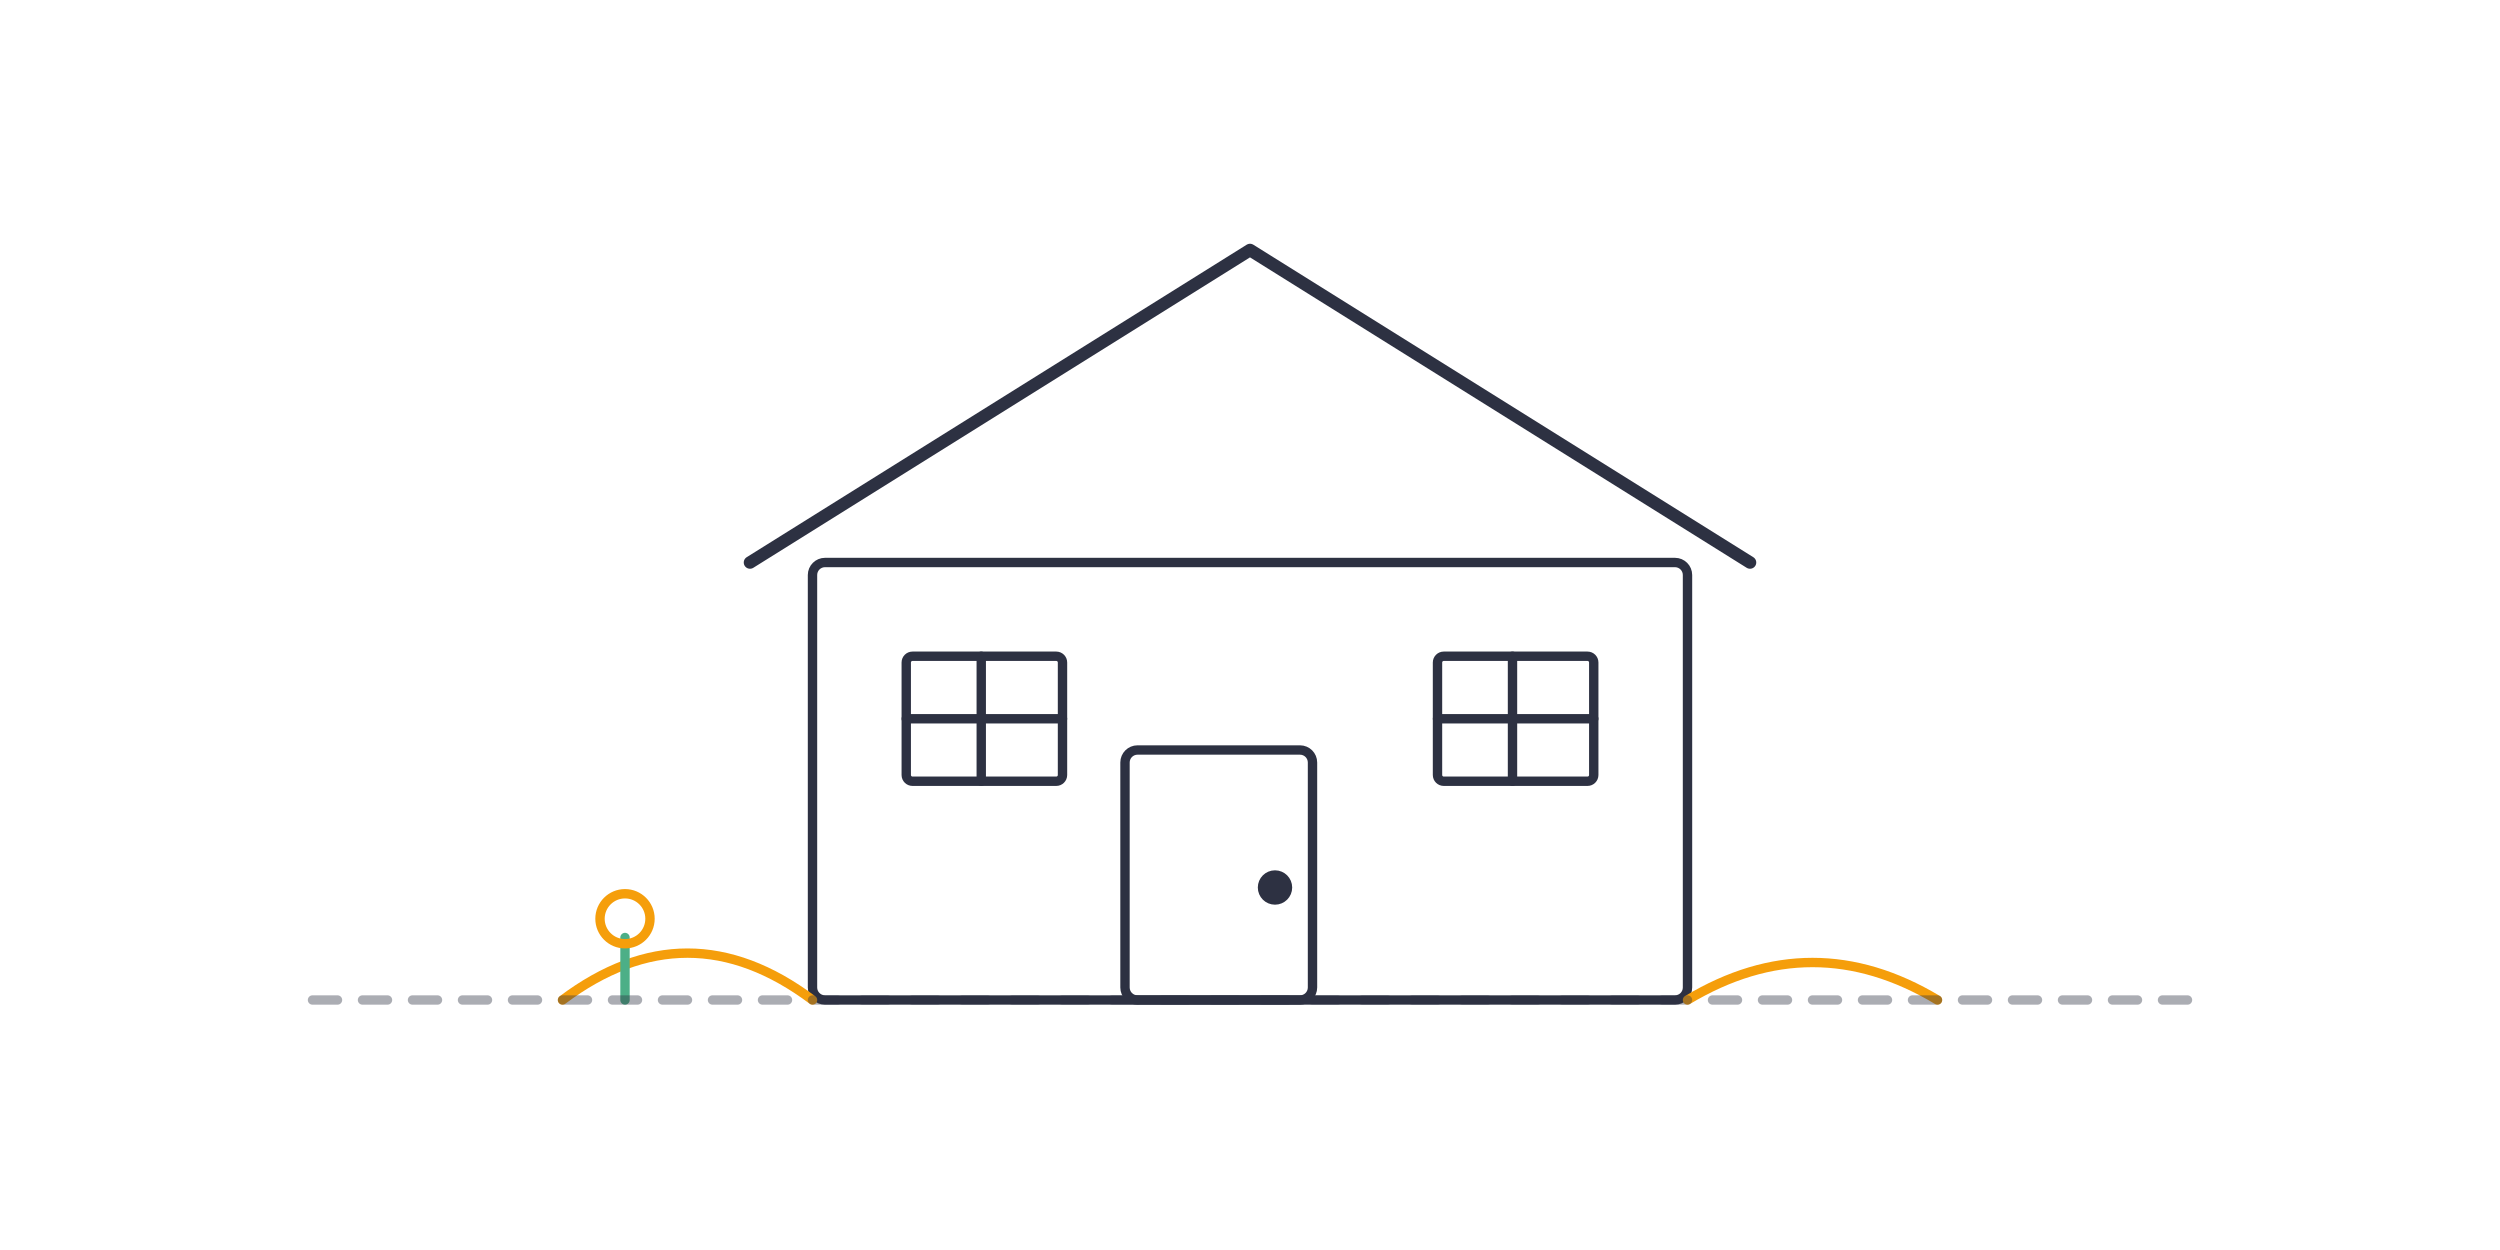
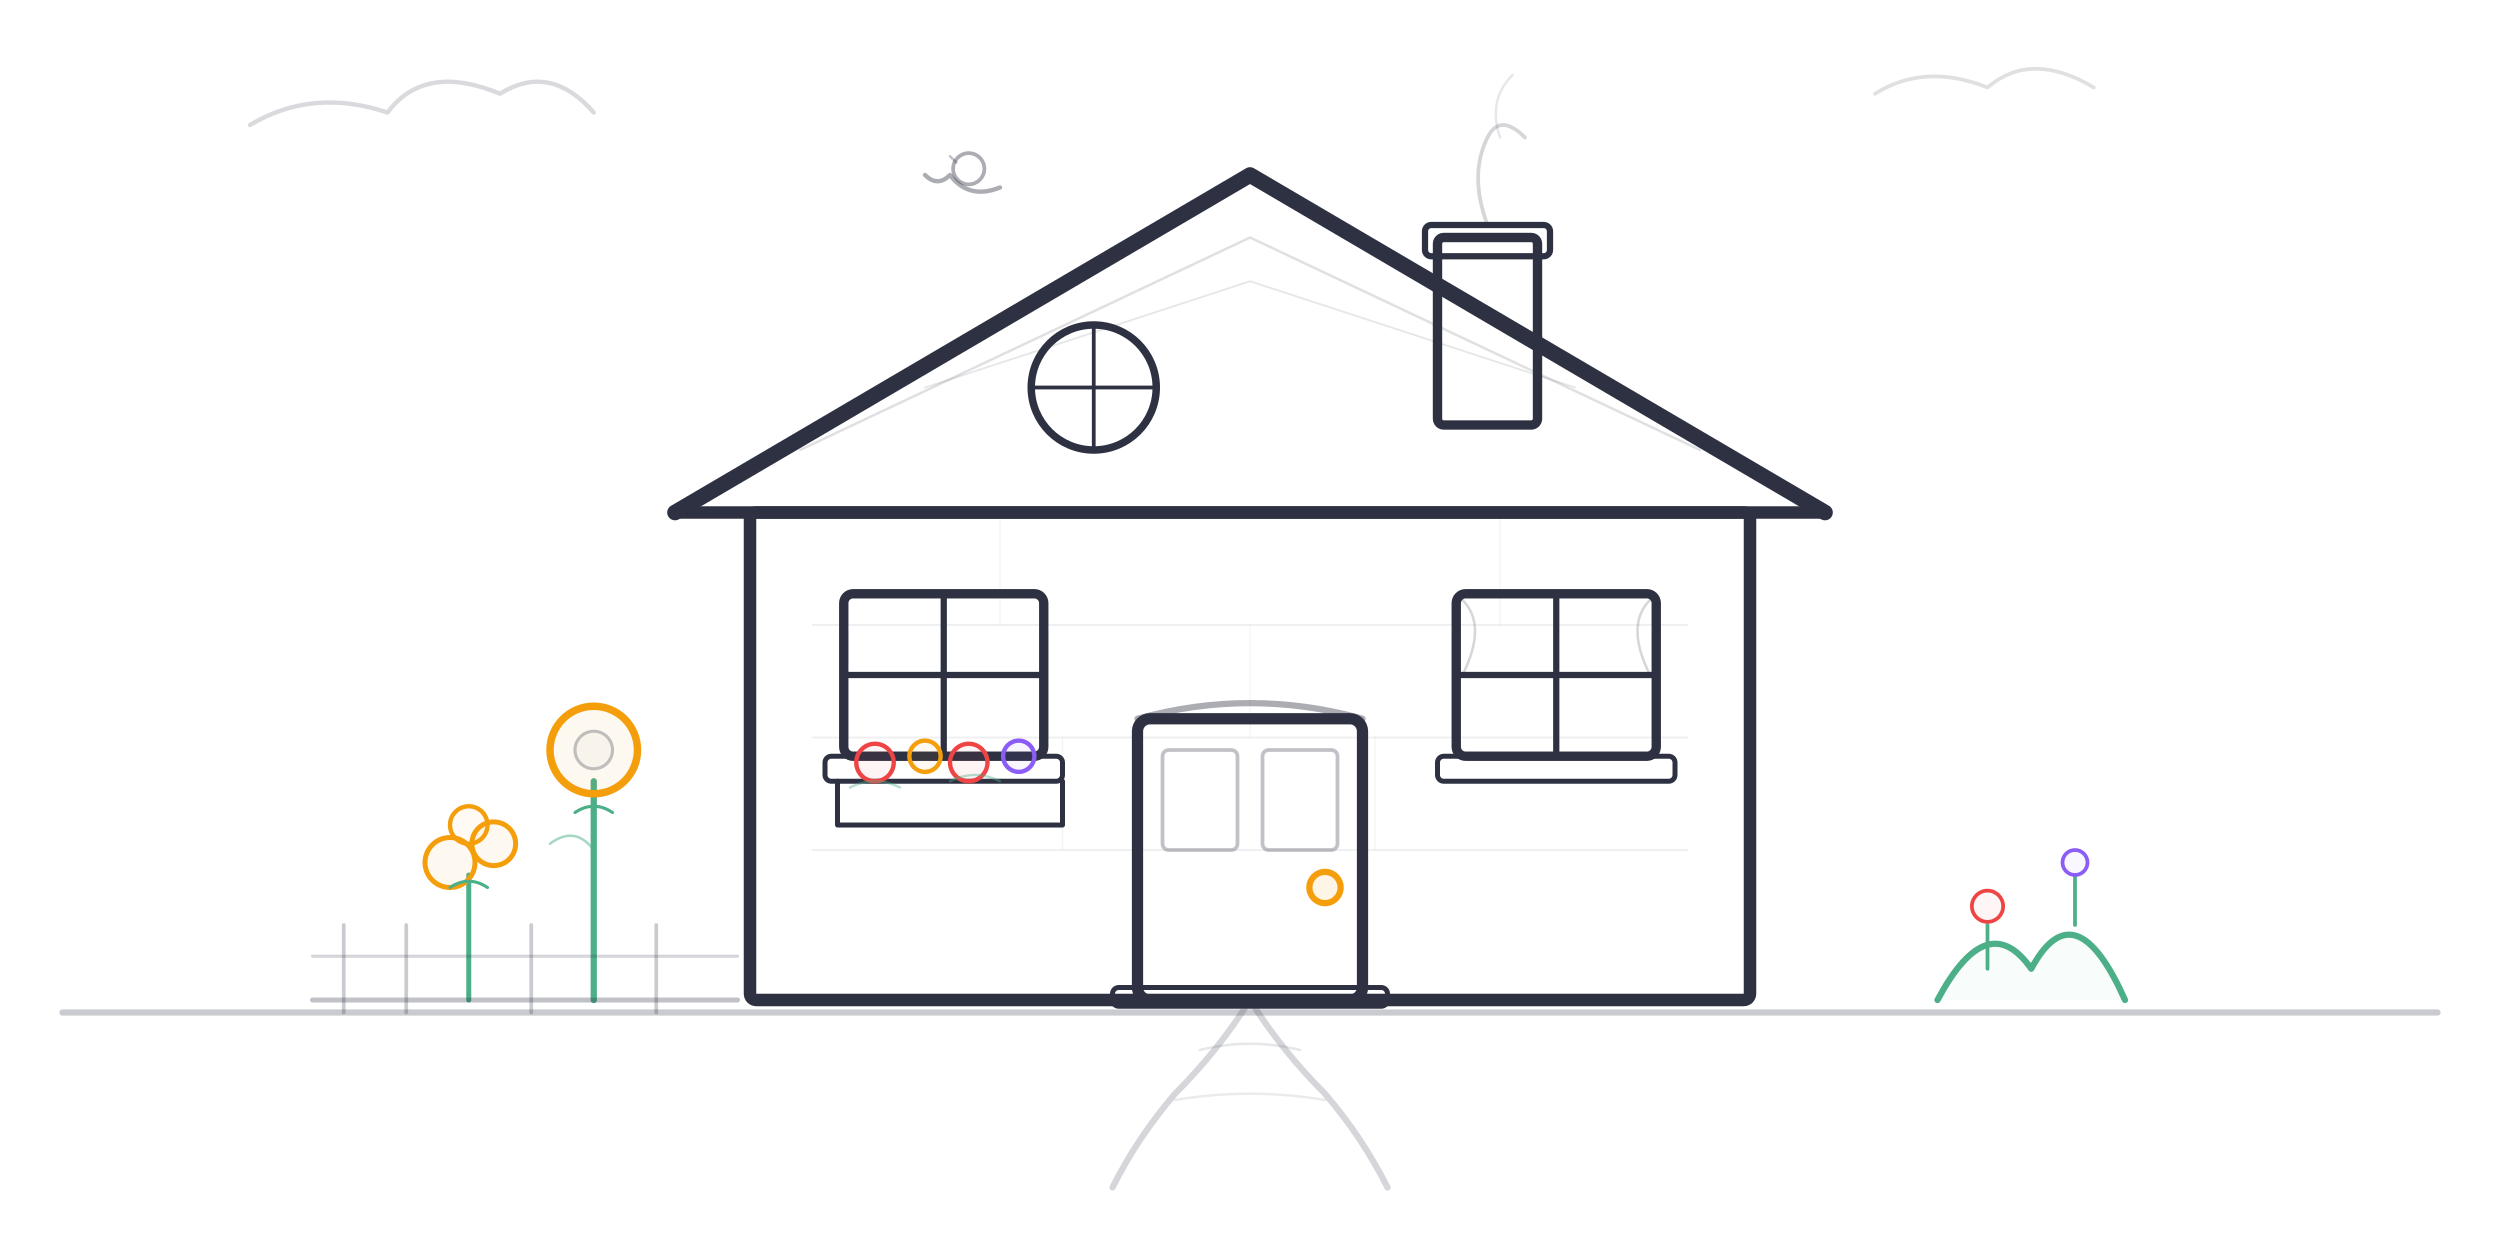
- <svg xmlns="http://www.w3.org/2000/svg" viewBox="0 0 400 200" fill="none" stroke="#2D3142" stroke-width="1.5" stroke-linecap="round" stroke-linejoin="round">
-   <rect x="130" y="90" width="140" height="70" rx="2" />
-   <path d="M120 90 L200 40 L280 90" stroke-width="2" />
-   <rect x="180" y="120" width="30" height="40" rx="2" />
-   <circle cx="204" cy="142" r="2" fill="#2D3142" />
-   <rect x="145" y="105" width="25" height="20" rx="1" />
-   <line x1="157" y1="105" x2="157" y2="125" />
-   <line x1="145" y1="115" x2="170" y2="115" />
-   <rect x="230" y="105" width="25" height="20" rx="1" />
-   <line x1="242" y1="105" x2="242" y2="125" />
-   <line x1="230" y1="115" x2="255" y2="115" />
-   <path d="M90 160 Q110 145 130 160" stroke="#F59E0B" stroke-width="1.5" />
-   <path d="M270 160 Q290 148 310 160" stroke="#F59E0B" stroke-width="1.5" />
-   <line x1="100" y1="160" x2="100" y2="150" stroke="#4CAF87" />
-   <circle cx="100" cy="147" r="4" fill="none" stroke="#F59E0B" stroke-width="1.5" />
-   <line x1="50" y1="160" x2="350" y2="160" stroke-dasharray="4 4" opacity="0.4" />
+ <svg xmlns="http://www.w3.org/2000/svg" viewBox="0 0 400 200" fill="none" stroke-linecap="round" stroke-linejoin="round">
+   <path d="M40 20 Q50 14 62 18 Q68 10 80 15 Q88 10 95 18" stroke="#2D3142" stroke-width="0.7" opacity="0.18" />
+   <path d="M300 15 Q308 10 318 14 Q325 8 335 14" stroke="#2D3142" stroke-width="0.6" opacity="0.15" />
+   <rect x="120" y="82" width="160" height="78" rx="1" stroke="#2D3142" stroke-width="2" />
+   <line x1="130" y1="100" x2="270" y2="100" stroke="#2D3142" stroke-width="0.3" opacity="0.08" />
+   <line x1="130" y1="118" x2="270" y2="118" stroke="#2D3142" stroke-width="0.3" opacity="0.08" />
+   <line x1="130" y1="136" x2="270" y2="136" stroke="#2D3142" stroke-width="0.3" opacity="0.08" />
+   <line x1="160" y1="82" x2="160" y2="100" stroke="#2D3142" stroke-width="0.2" opacity="0.06" />
+   <line x1="200" y1="100" x2="200" y2="118" stroke="#2D3142" stroke-width="0.2" opacity="0.06" />
+   <line x1="240" y1="82" x2="240" y2="100" stroke="#2D3142" stroke-width="0.2" opacity="0.06" />
+   <line x1="170" y1="118" x2="170" y2="136" stroke="#2D3142" stroke-width="0.2" opacity="0.06" />
+   <line x1="220" y1="118" x2="220" y2="136" stroke="#2D3142" stroke-width="0.2" opacity="0.06" />
+   <path d="M108 82 L200 28 L292 82" stroke="#2D3142" stroke-width="2.5" />
+   <line x1="108" y1="82" x2="292" y2="82" stroke="#2D3142" stroke-width="2" />
+   <path d="M128 72 L200 38 L272 72" stroke="#2D3142" stroke-width="0.4" opacity="0.15" />
+   <path d="M148 62 L200 45 L252 62" stroke="#2D3142" stroke-width="0.3" opacity="0.12" />
+   <rect x="230" y="38" width="16" height="30" rx="1" stroke="#2D3142" stroke-width="1.5" />
+   <rect x="228" y="36" width="20" height="5" rx="1" stroke="#2D3142" stroke-width="1" />
+   <path d="M238 36 Q235 28 238 22 Q240 18 244 22" stroke="#2D3142" stroke-width="0.6" opacity="0.2" />
+   <path d="M240 22 Q238 16 242 12" stroke="#2D3142" stroke-width="0.4" opacity="0.12" />
+   <rect x="182" y="115" width="36" height="45" rx="2" stroke="#2D3142" stroke-width="1.8" />
+   <path d="M182 115 Q200 110 218 115" stroke="#2D3142" stroke-width="1" opacity="0.4" />
+   <rect x="186" y="120" width="12" height="16" rx="1" stroke="#2D3142" stroke-width="0.6" opacity="0.3" />
+   <rect x="202" y="120" width="12" height="16" rx="1" stroke="#2D3142" stroke-width="0.6" opacity="0.3" />
+   <circle cx="212" cy="142" r="2.5" stroke="#F59E0B" stroke-width="1" fill="#F59E0B" fill-opacity="0.1" />
+   <rect x="178" y="158" width="44" height="3" rx="1" stroke="#2D3142" stroke-width="0.8" />
+   <rect x="135" y="95" width="32" height="26" rx="1.5" stroke="#2D3142" stroke-width="1.5" />
+   <line x1="151" y1="95" x2="151" y2="121" stroke="#2D3142" stroke-width="1" />
+   <line x1="135" y1="108" x2="167" y2="108" stroke="#2D3142" stroke-width="1" />
+   <rect x="132" y="121" width="38" height="4" rx="1" stroke="#2D3142" stroke-width="0.8" />
+   <path d="M134 125 L134 132 L170 132 L170 125" stroke="#2D3142" stroke-width="0.8" />
+   <circle cx="140" cy="122" r="3" stroke="#EF4444" stroke-width="0.7" fill="#EF4444" fill-opacity="0.06" />
+   <circle cx="148" cy="121" r="2.5" stroke="#F59E0B" stroke-width="0.7" fill="#F59E0B" fill-opacity="0.06" />
+   <circle cx="155" cy="122" r="3" stroke="#EF4444" stroke-width="0.7" fill="#EF4444" fill-opacity="0.06" />
+   <circle cx="163" cy="121" r="2.5" stroke="#8B5CF6" stroke-width="0.7" fill="#8B5CF6" fill-opacity="0.06" />
+   <path d="M136 126 Q140 124 144 126" stroke="#4CAF87" stroke-width="0.4" opacity="0.4" />
+   <path d="M152 125 Q156 123 160 125" stroke="#4CAF87" stroke-width="0.4" opacity="0.4" />
+   <rect x="233" y="95" width="32" height="26" rx="1.5" stroke="#2D3142" stroke-width="1.5" />
+   <line x1="249" y1="95" x2="249" y2="121" stroke="#2D3142" stroke-width="1" />
+   <line x1="233" y1="108" x2="265" y2="108" stroke="#2D3142" stroke-width="1" />
+   <rect x="230" y="121" width="38" height="4" rx="1" stroke="#2D3142" stroke-width="0.8" />
+   <path d="M234 96 Q238 100 234 108" stroke="#2D3142" stroke-width="0.4" opacity="0.2" />
+   <path d="M264 96 Q260 100 264 108" stroke="#2D3142" stroke-width="0.4" opacity="0.2" />
+   <circle cx="175" cy="62" r="10" stroke="#2D3142" stroke-width="1.2" />
+   <line x1="175" y1="52" x2="175" y2="72" stroke="#2D3142" stroke-width="0.6" />
+   <line x1="165" y1="62" x2="185" y2="62" stroke="#2D3142" stroke-width="0.6" />
+   <path d="M200 160 Q195 168 188 175 Q182 182 178 190" stroke="#2D3142" stroke-width="1" opacity="0.2" />
+   <path d="M200 160 Q205 168 212 175 Q218 182 222 190" stroke="#2D3142" stroke-width="1" opacity="0.2" />
+   <path d="M192 168 Q200 166 208 168" stroke="#2D3142" stroke-width="0.4" opacity="0.12" />
+   <path d="M188 176 Q200 174 212 176" stroke="#2D3142" stroke-width="0.4" opacity="0.1" />
+   <line x1="75" y1="160" x2="75" y2="140" stroke="#4CAF87" stroke-width="0.8" />
+   <circle cx="72" cy="138" r="4" stroke="#F59E0B" stroke-width="0.8" fill="#F59E0B" fill-opacity="0.06" />
+   <circle cx="79" cy="135" r="3.5" stroke="#F59E0B" stroke-width="0.8" fill="#F59E0B" fill-opacity="0.06" />
+   <circle cx="75" cy="132" r="3" stroke="#F59E0B" stroke-width="0.7" fill="#F59E0B" fill-opacity="0.05" />
+   <path d="M72 142 Q75 140 78 142" stroke="#4CAF87" stroke-width="0.5" />
+   <line x1="95" y1="160" x2="95" y2="125" stroke="#4CAF87" stroke-width="1" />
+   <circle cx="95" cy="120" r="7" stroke="#F59E0B" stroke-width="1.2" fill="#F59E0B" fill-opacity="0.06" />
+   <circle cx="95" cy="120" r="3" fill="#2D3142" fill-opacity="0.08" stroke="#2D3142" stroke-width="0.5" opacity="0.3" />
+   <path d="M92 130 Q95 128 98 130" stroke="#4CAF87" stroke-width="0.5" />
+   <path d="M88 135 Q92 132 95 136" stroke="#4CAF87" stroke-width="0.4" opacity="0.5" />
+   <path d="M310 160 Q318 145 325 155 Q332 142 340 160" stroke="#4CAF87" stroke-width="1" fill="#4CAF87" fill-opacity="0.04" />
+   <line x1="318" y1="155" x2="318" y2="148" stroke="#4CAF87" stroke-width="0.6" />
+   <circle cx="318" cy="145" r="2.5" stroke="#EF4444" stroke-width="0.6" fill="#EF4444" fill-opacity="0.05" />
+   <line x1="332" y1="148" x2="332" y2="140" stroke="#4CAF87" stroke-width="0.6" />
+   <circle cx="332" cy="138" r="2" stroke="#8B5CF6" stroke-width="0.6" fill="#8B5CF6" fill-opacity="0.05" />
+   <line x1="50" y1="160" x2="118" y2="160" stroke="#2D3142" stroke-width="0.8" opacity="0.3" />
+   <line x1="55" y1="148" x2="55" y2="162" stroke="#2D3142" stroke-width="0.6" opacity="0.25" />
+   <line x1="65" y1="148" x2="65" y2="162" stroke="#2D3142" stroke-width="0.6" opacity="0.25" />
+   <line x1="85" y1="148" x2="85" y2="162" stroke="#2D3142" stroke-width="0.6" opacity="0.25" />
+   <line x1="105" y1="148" x2="105" y2="162" stroke="#2D3142" stroke-width="0.6" opacity="0.25" />
+   <line x1="50" y1="153" x2="118" y2="153" stroke="#2D3142" stroke-width="0.5" opacity="0.2" />
+   <path d="M160 30 Q155 32 152 28 Q150 30 148 28" stroke="#2D3142" stroke-width="0.7" opacity="0.4" />
+   <circle cx="155" cy="27" r="2.5" stroke="#2D3142" stroke-width="0.6" opacity="0.4" />
+   <path d="M153 26 L152 25" stroke="#2D3142" stroke-width="0.4" opacity="0.3" />
+   <line x1="10" y1="162" x2="390" y2="162" stroke="#2D3142" stroke-width="1" opacity="0.25" />
</svg>
